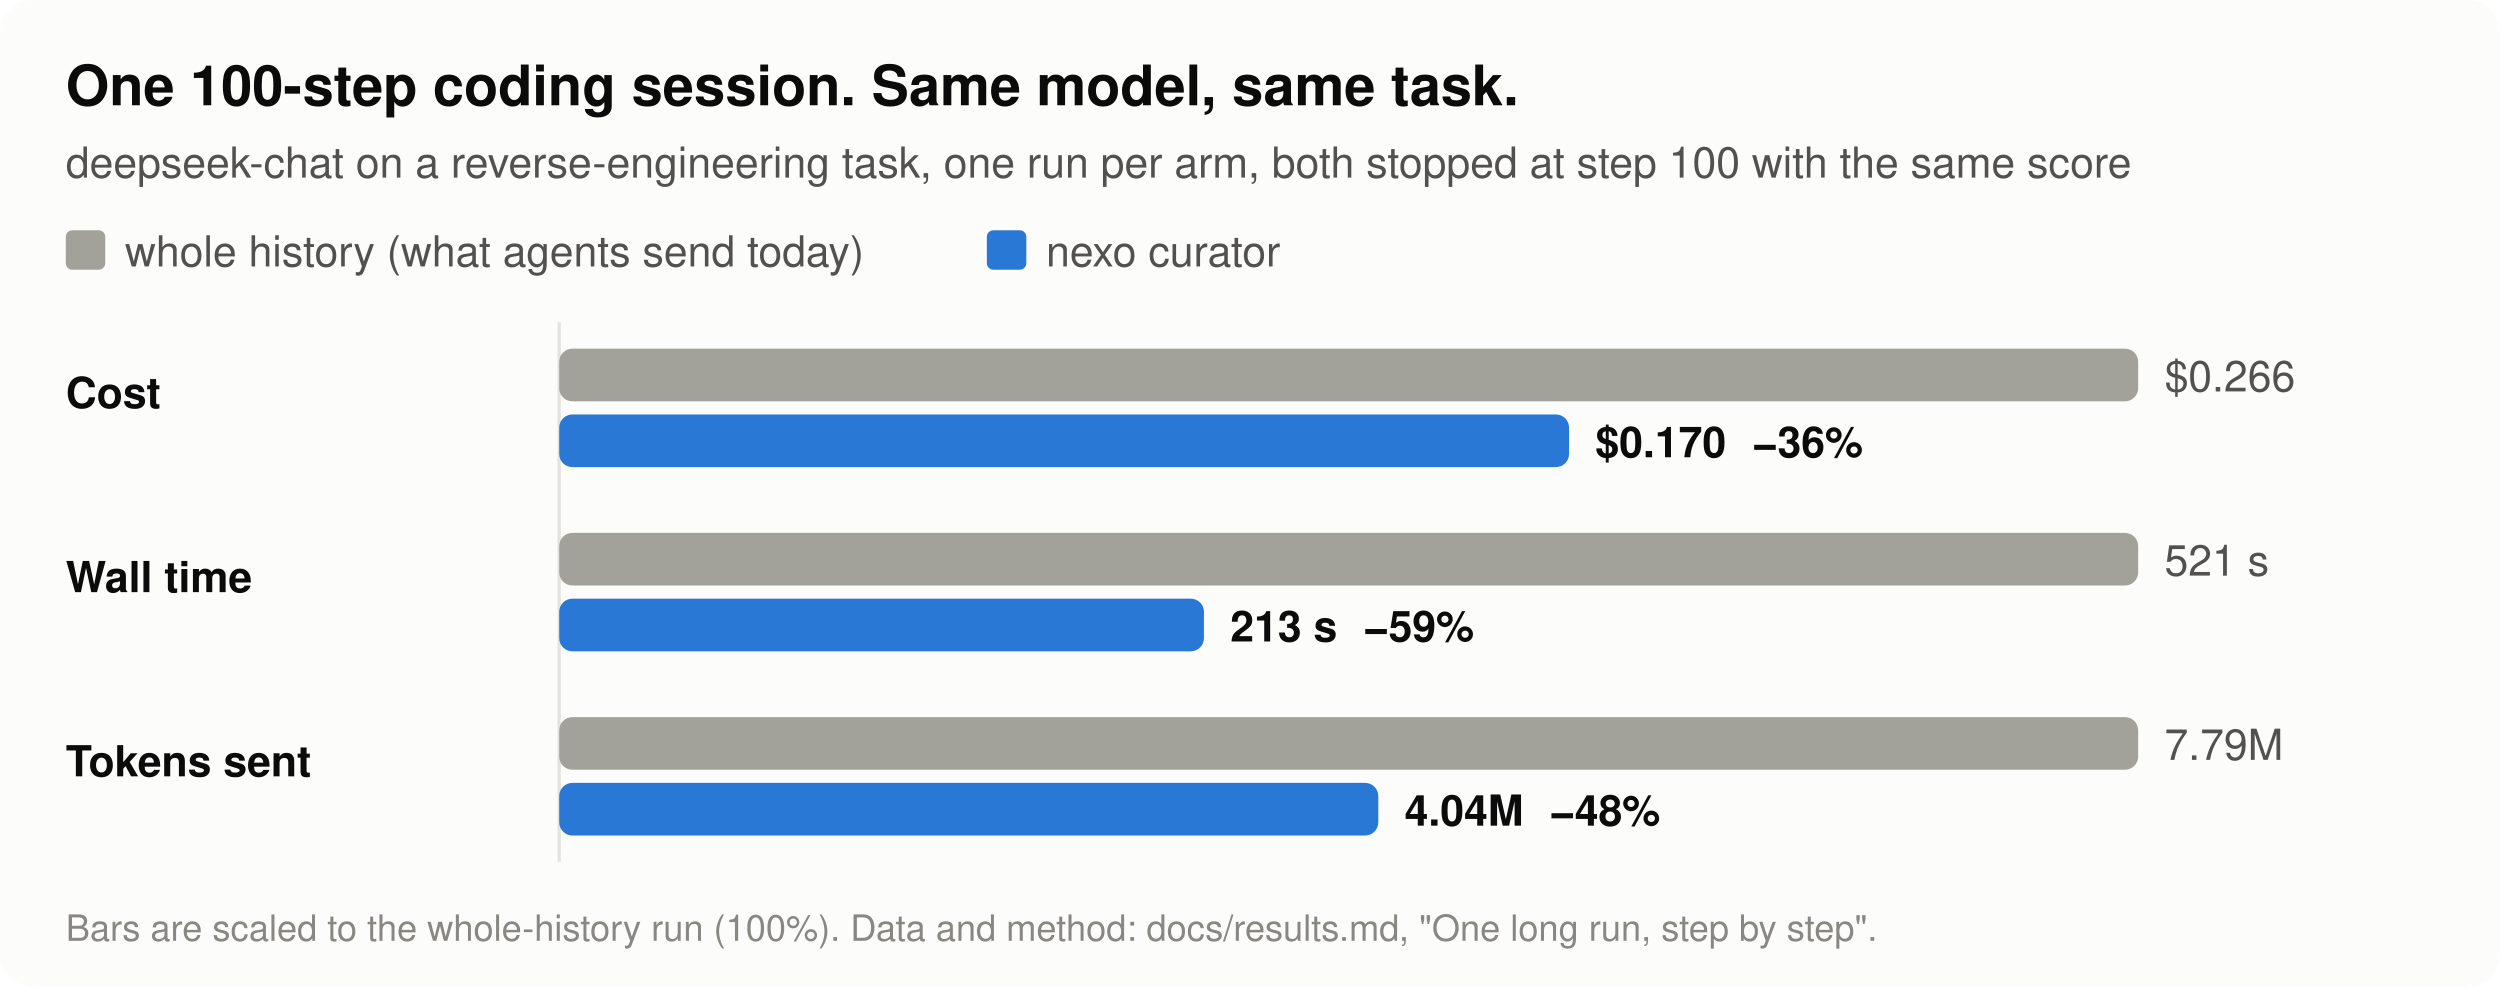
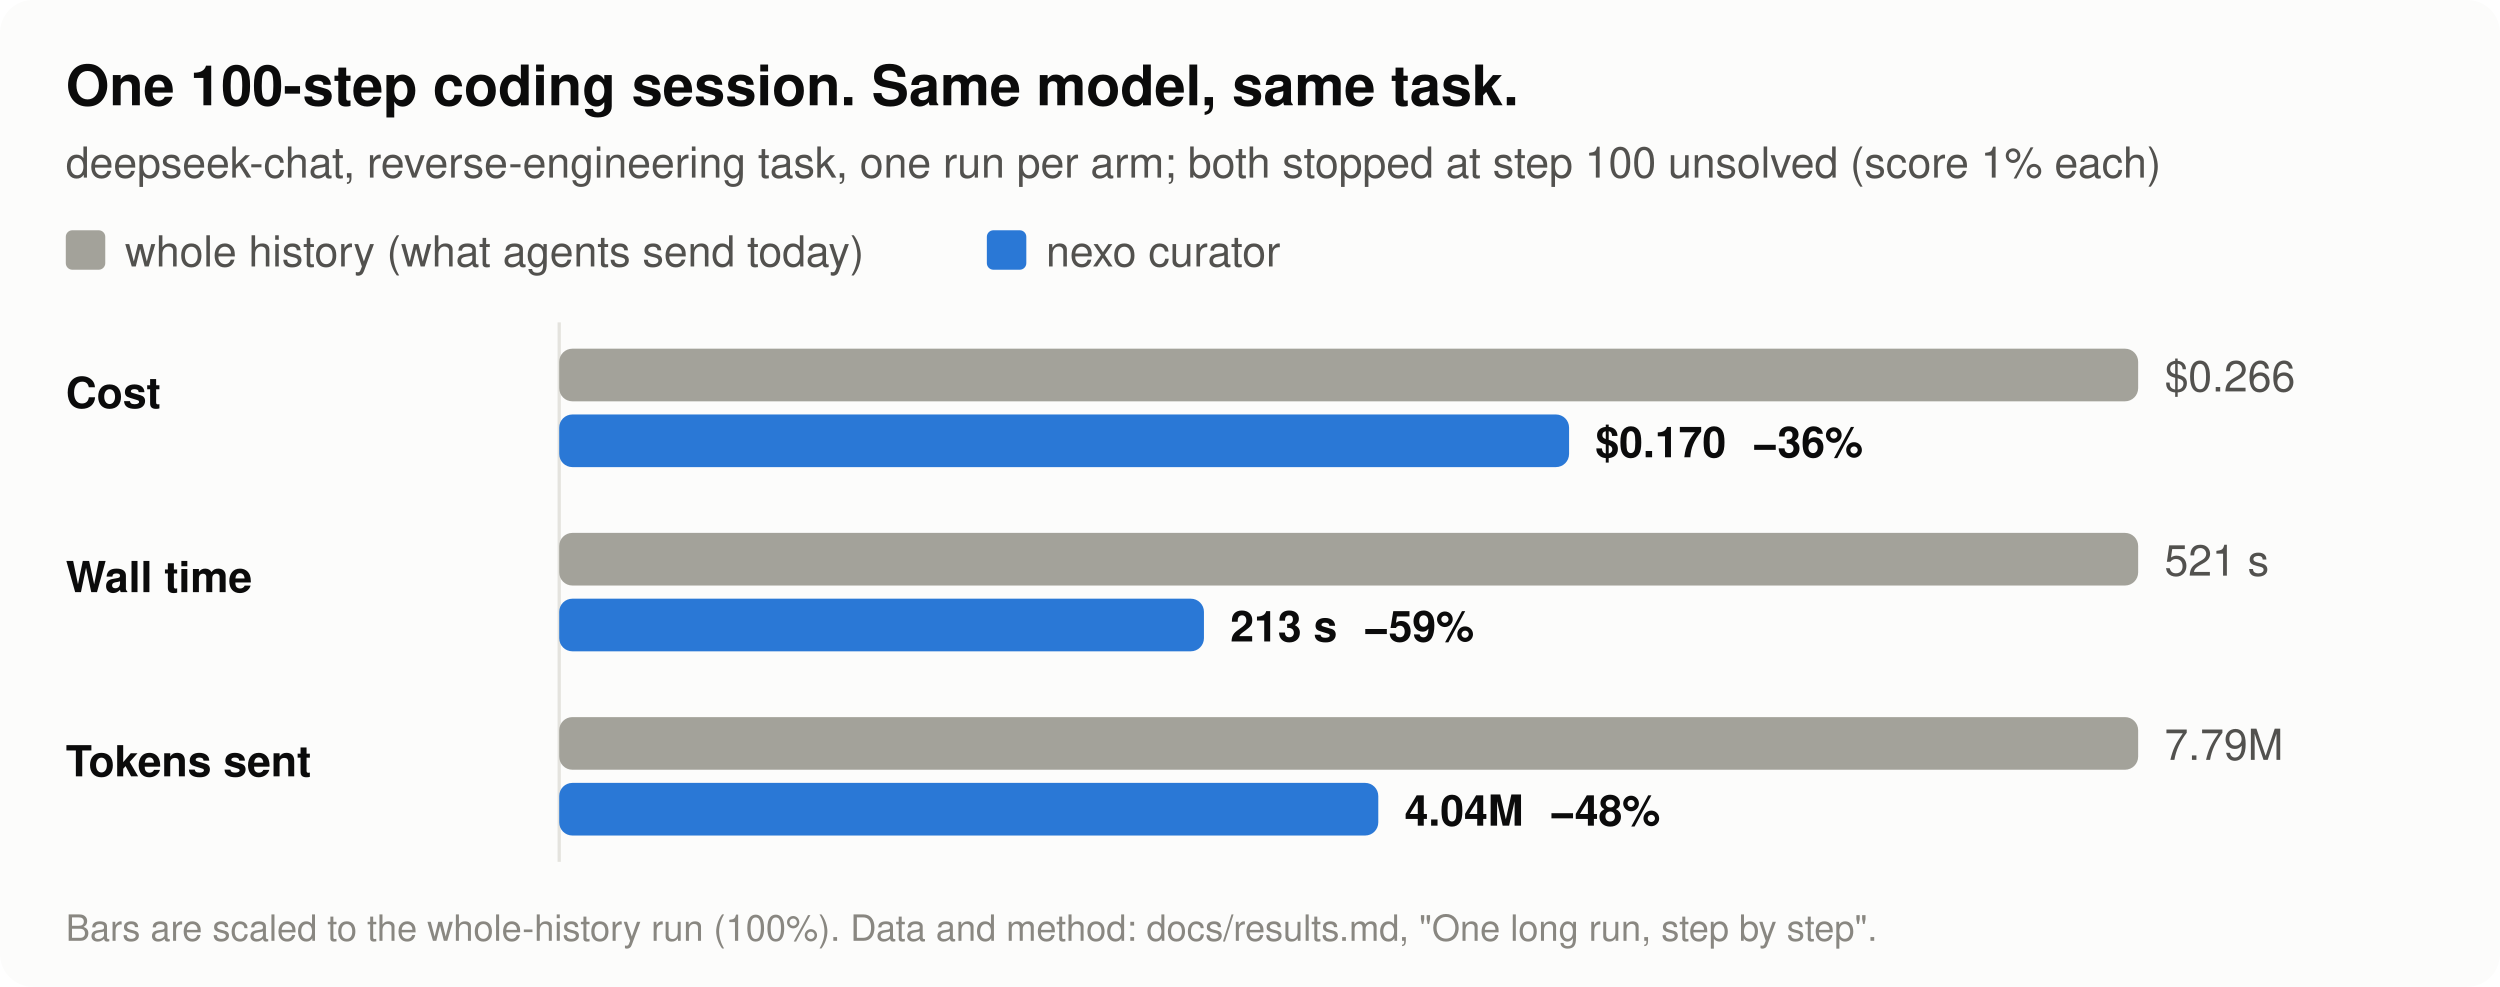
<svg xmlns="http://www.w3.org/2000/svg" width="760" height="300" viewBox="0 0 760 300" font-family="-apple-system, Segoe UI, Helvetica, Arial, sans-serif" font-size="13" role="img" aria-labelledby="t d">
  <style>
.bg{fill:#fcfcfb}.t1{fill:#0b0b0b}.t2{fill:#52514e}.t3{fill:#898781}.base{fill:#a3a29a}.cur{fill:#2a78d6}.grid{stroke:#e4e3de}
@media (prefers-color-scheme: dark){.bg{fill:#1a1a19}.t1{fill:#f0efec}.t2{fill:#c3c2b7}.t3{fill:#9c9b93}.base{fill:#6e6d67}.cur{fill:#3987e5}.grid{stroke:#383835}}
</style>
  <rect class="bg" width="760" height="300" rx="10" />
  <text class="t1" x="20" y="32" font-size="17" font-weight="700">One 100-step coding session. Same model, same task.</text>
-   <text class="t2" x="20" y="54">deepseek-chat on a reverse-engineering task, one run per arm, both stopped at step 100 with the same score</text>
+   <text class="t2" x="20" y="54">deepseek-chat, reverse-engineering task, one run per arm; both stopped at step 100 unsolved (score 1% each)</text>
  <rect class="base" x="20" y="70" width="12" height="12" rx="2" />
  <text class="t2" x="38" y="81">whole history (what agents send today)</text>
  <rect class="cur" x="300" y="70" width="12" height="12" rx="2" />
  <text class="t2" x="318" y="81">nexo curator</text>
  <line class="grid" x1="170" y1="98" x2="170" y2="262" />
  <text class="t1" x="20" y="124" font-weight="600">Cost</text>
  <rect class="base" x="170" y="106" width="480" height="16" rx="4" />
  <text class="t2" x="658" y="119">$0.266</text>
  <rect class="cur" x="170" y="126" width="307" height="16" rx="4" />
  <text class="t1" x="485" y="139" font-weight="700">$0.170<tspan dx="8">−36%</tspan>
  </text>
  <text class="t1" x="20" y="180" font-weight="600">Wall time</text>
  <rect class="base" x="170" y="162" width="480" height="16" rx="4" />
  <text class="t2" x="658" y="175">521 s</text>
  <rect class="cur" x="170" y="182" width="196" height="16" rx="4" />
  <text class="t1" x="374" y="195" font-weight="700">213 s<tspan dx="8">−59%</tspan>
  </text>
  <text class="t1" x="20" y="236" font-weight="600">Tokens sent</text>
  <rect class="base" x="170" y="218" width="480" height="16" rx="4" />
  <text class="t2" x="658" y="231">7.79M</text>
  <rect class="cur" x="170" y="238" width="249" height="16" rx="4" />
  <text class="t1" x="427" y="251" font-weight="700">4.04M<tspan dx="8">−48%</tspan>
  </text>
  <text class="t3" x="20" y="286" font-size="11">Bars are scaled to the whole-history run (100%). Data and method: docs/results.md, "One long run, step by step".</text>
</svg>
